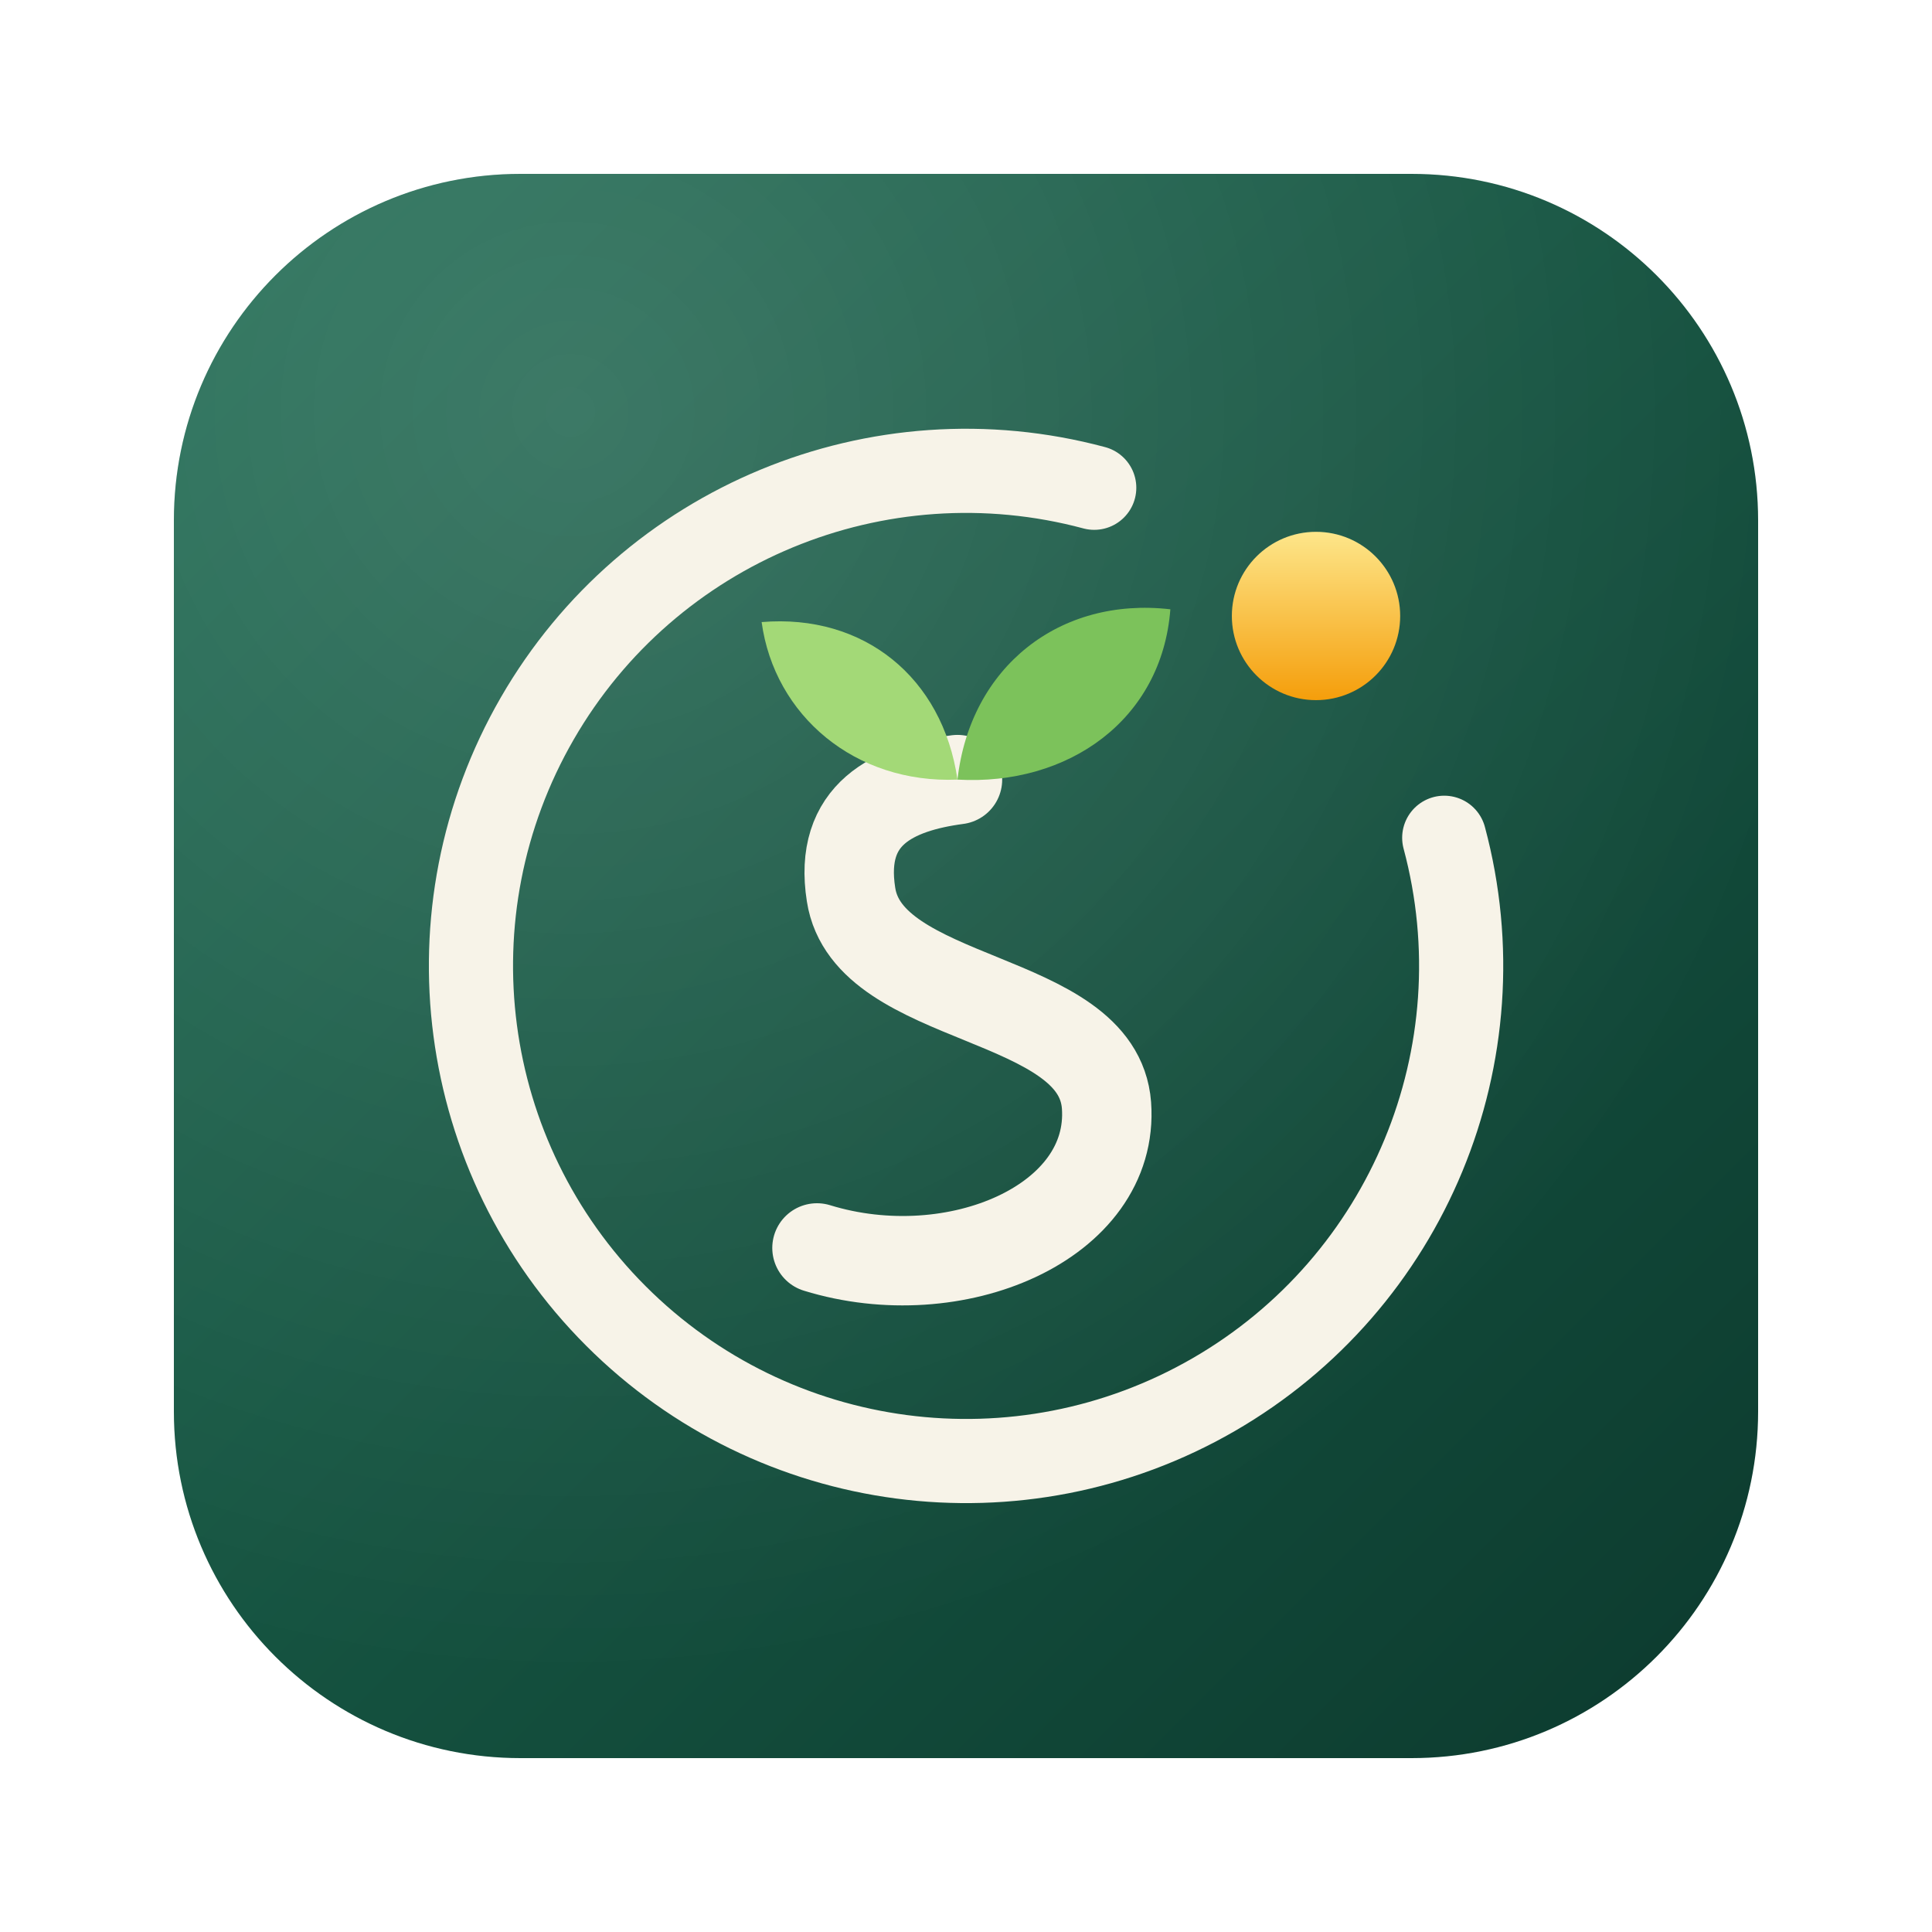
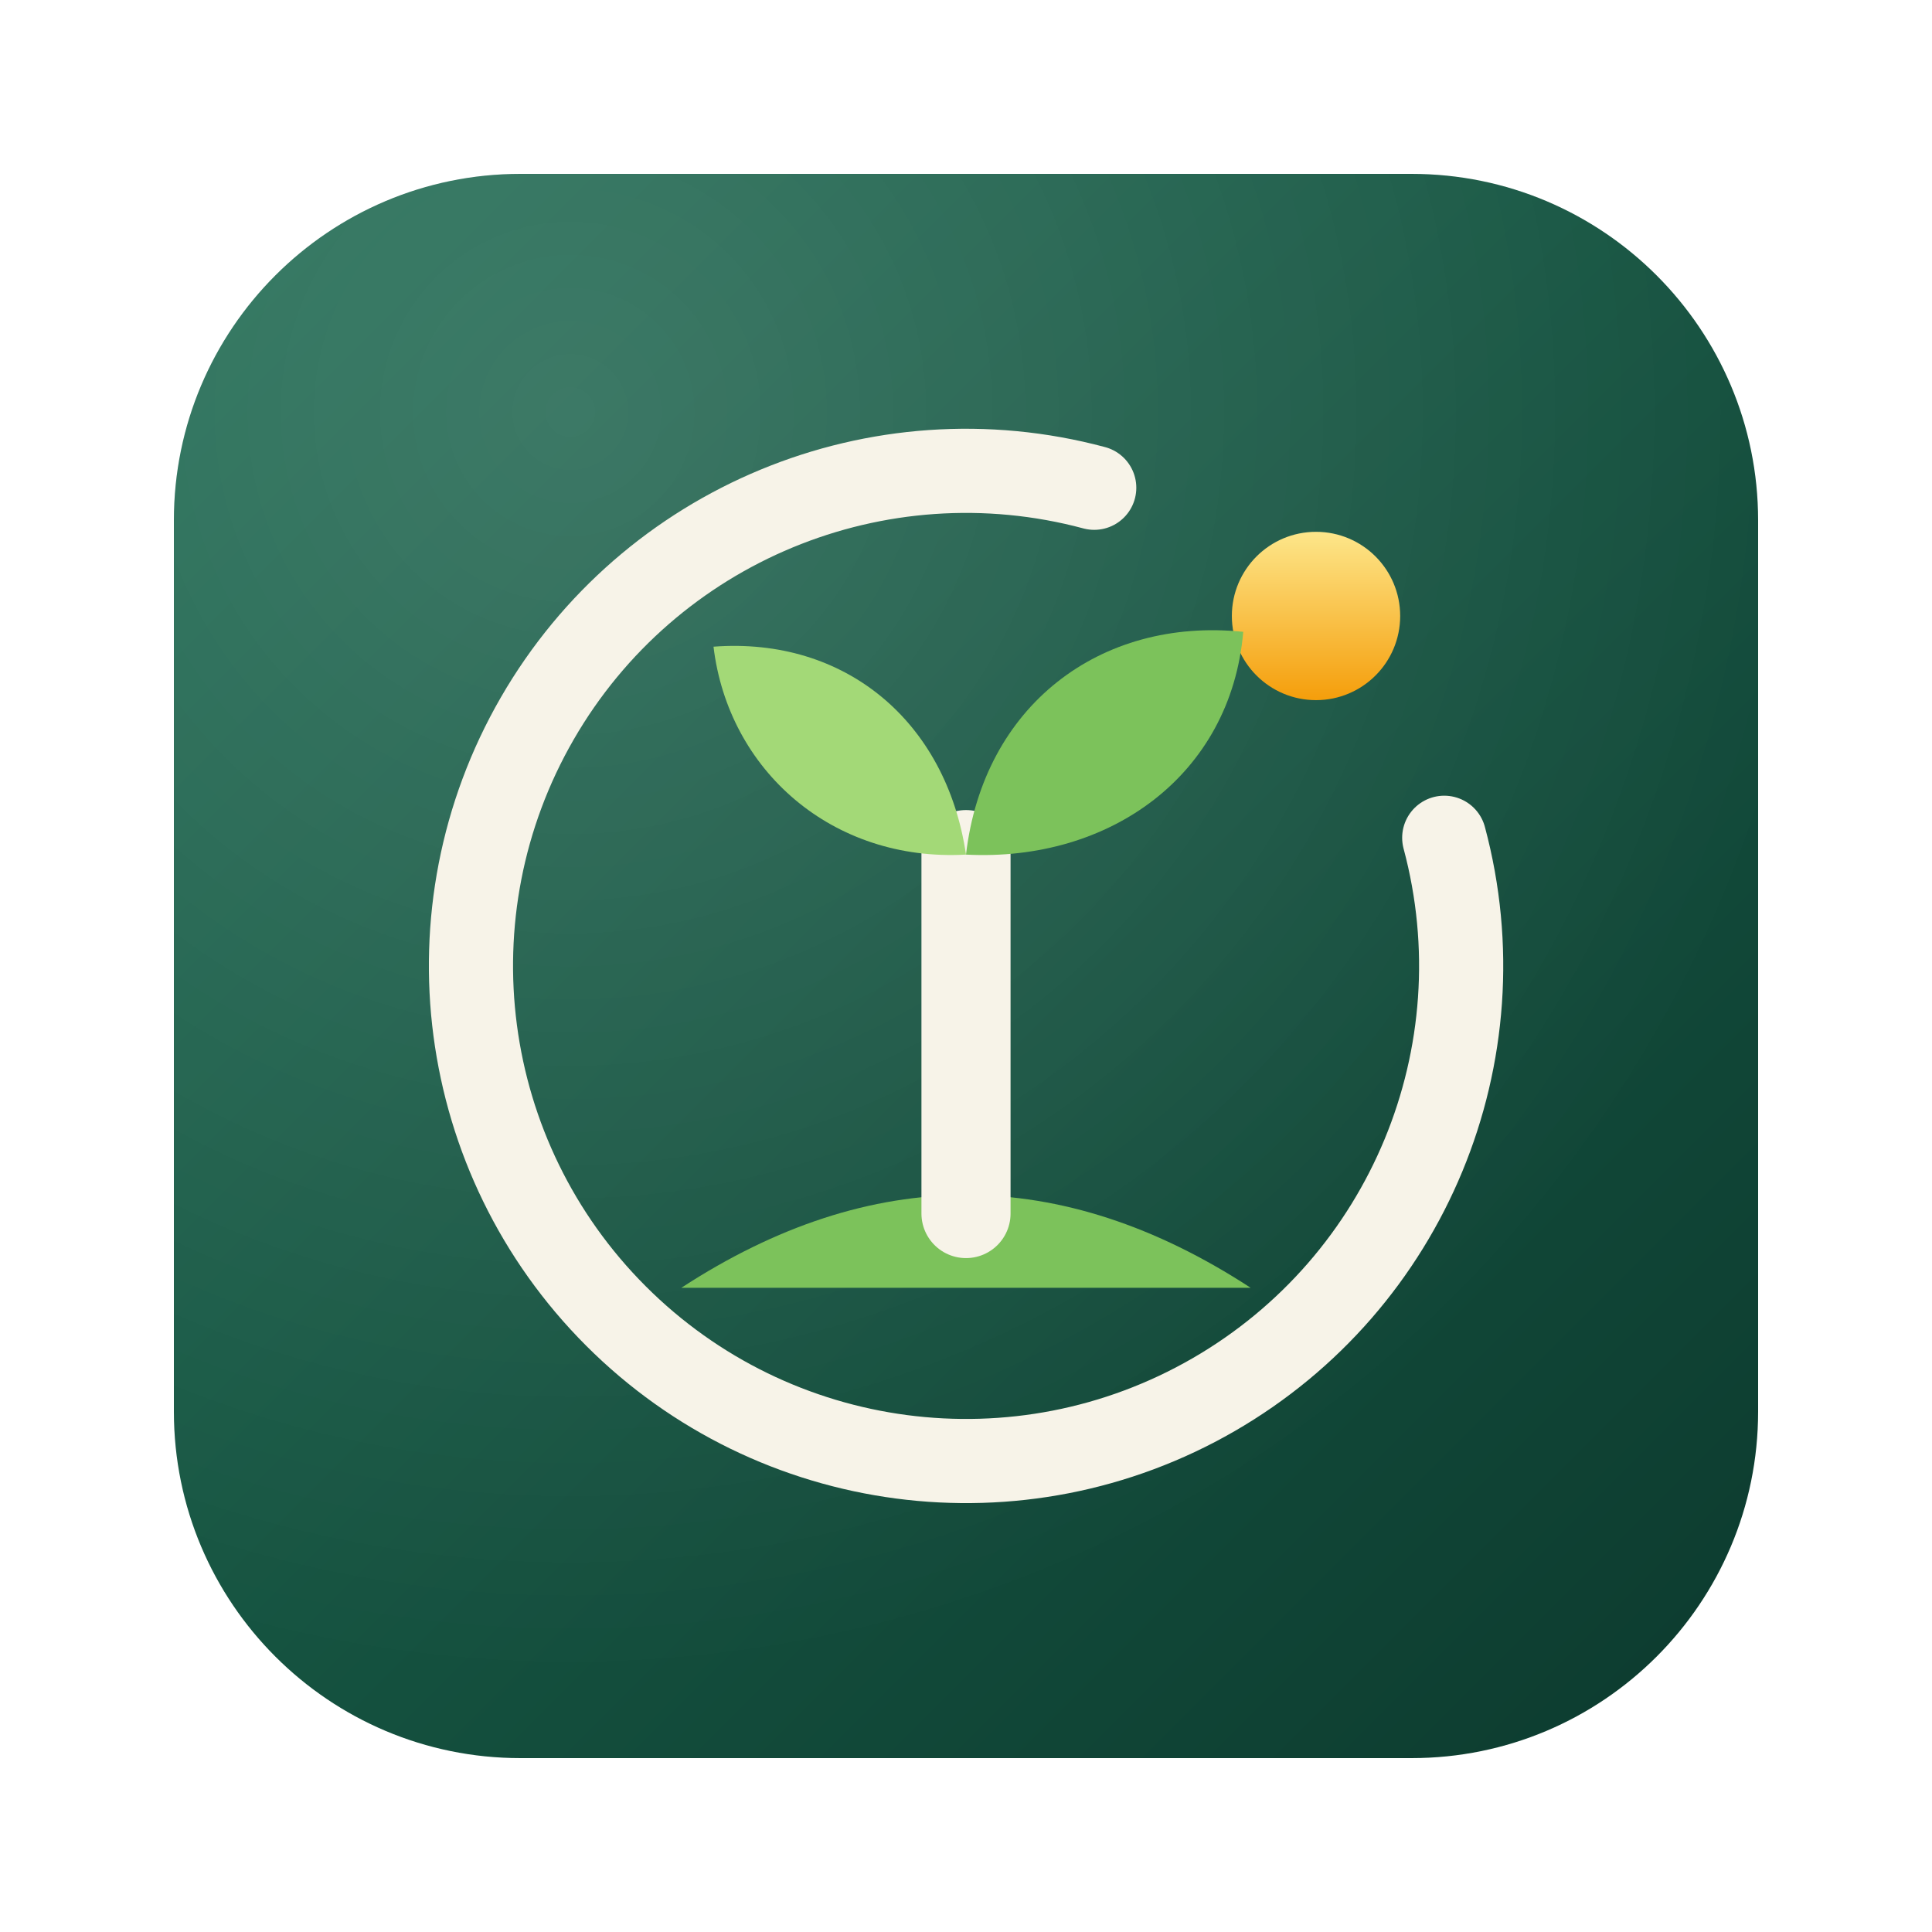
<svg xmlns="http://www.w3.org/2000/svg" width="1024" height="1024" viewBox="0 0 64 64">
  <defs>
    <linearGradient id="bg" x1="0" y1="0" x2="1" y2="1">
      <stop offset="0" stop-color="#1E6B52" />
      <stop offset="1" stop-color="#0C3A2E" />
    </linearGradient>
    <radialGradient id="hl" cx="0.25" cy="0.15" r="0.8">
      <stop offset="0" stop-color="#FFFFFF" stop-opacity="0.15" />
      <stop offset="1" stop-color="#FFFFFF" stop-opacity="0" />
    </radialGradient>
    <linearGradient id="sun" x1="0" y1="0" x2="0" y2="1">
      <stop offset="0" stop-color="#FDE68A" />
      <stop offset="1" stop-color="#F59E0B" />
    </linearGradient>
  </defs>
  <g transform="translate(32 32) scale(0.82) translate(-32 -32)">
    <rect width="64" height="64" rx="14" fill="url(#bg)" />
    <rect width="64" height="64" rx="14" fill="url(#hl)" />
    <g transform="translate(32 32) scale(1.0) translate(-32 -32) translate(0 -1)">
      <path d="M51.32 27.82 A20 20 0 1 1 37.18 13.68" fill="none" stroke="#F7F3E8" stroke-width="3.4" stroke-linecap="round" />
      <circle cx="46.14" cy="18.86" r="3.4" fill="url(#sun)" />
-       <g transform="translate(32 34.5) scale(0.86) translate(-32 -34.5)">
-         <path d="M25 46 C31.5 48 39 44.8 38.6 39.3 C38.2 34 27.4 34.6 26.6 29.4 C26 25.6 28.6 24.4 31.6 24" fill="none" stroke="#F7F3E8" stroke-width="4.2" stroke-linecap="round" />
-         <path d="M31.6 24 C26.8 24.2 23.0 21 22.4 16.6 C27.2 16.2 30.9 19.2 31.6 24 Z" fill="#A3D977" />
-         <path d="M31.6 24 C32.2 18.7 36.4 15.4 41.6 16 C41.2 21.2 36.8 24.3 31.6 24 Z" fill="#7CC25B" />
-       </g>
+       <path d="M20.5 46 Q32 38.5 43.5 46 Z" fill="#7CC25B" />
+       <path d="M32 43 L32 28.5" stroke="#F7F3E8" stroke-width="3.6" stroke-linecap="round" />
+       <path d="M32 28.5 C26.6 28.8 22.4 25.1 21.8 20.1 C27.1 19.7 31.2 23.1 32 28.5 Z" fill="#A3D977" />
+       <path d="M32 28.5 C32.7 22.5 37.4 18.9 43.2 19.5 C42.7 25.3 37.8 28.8 32 28.5 Z" fill="#7CC25B" />
    </g>
  </g>
</svg>
